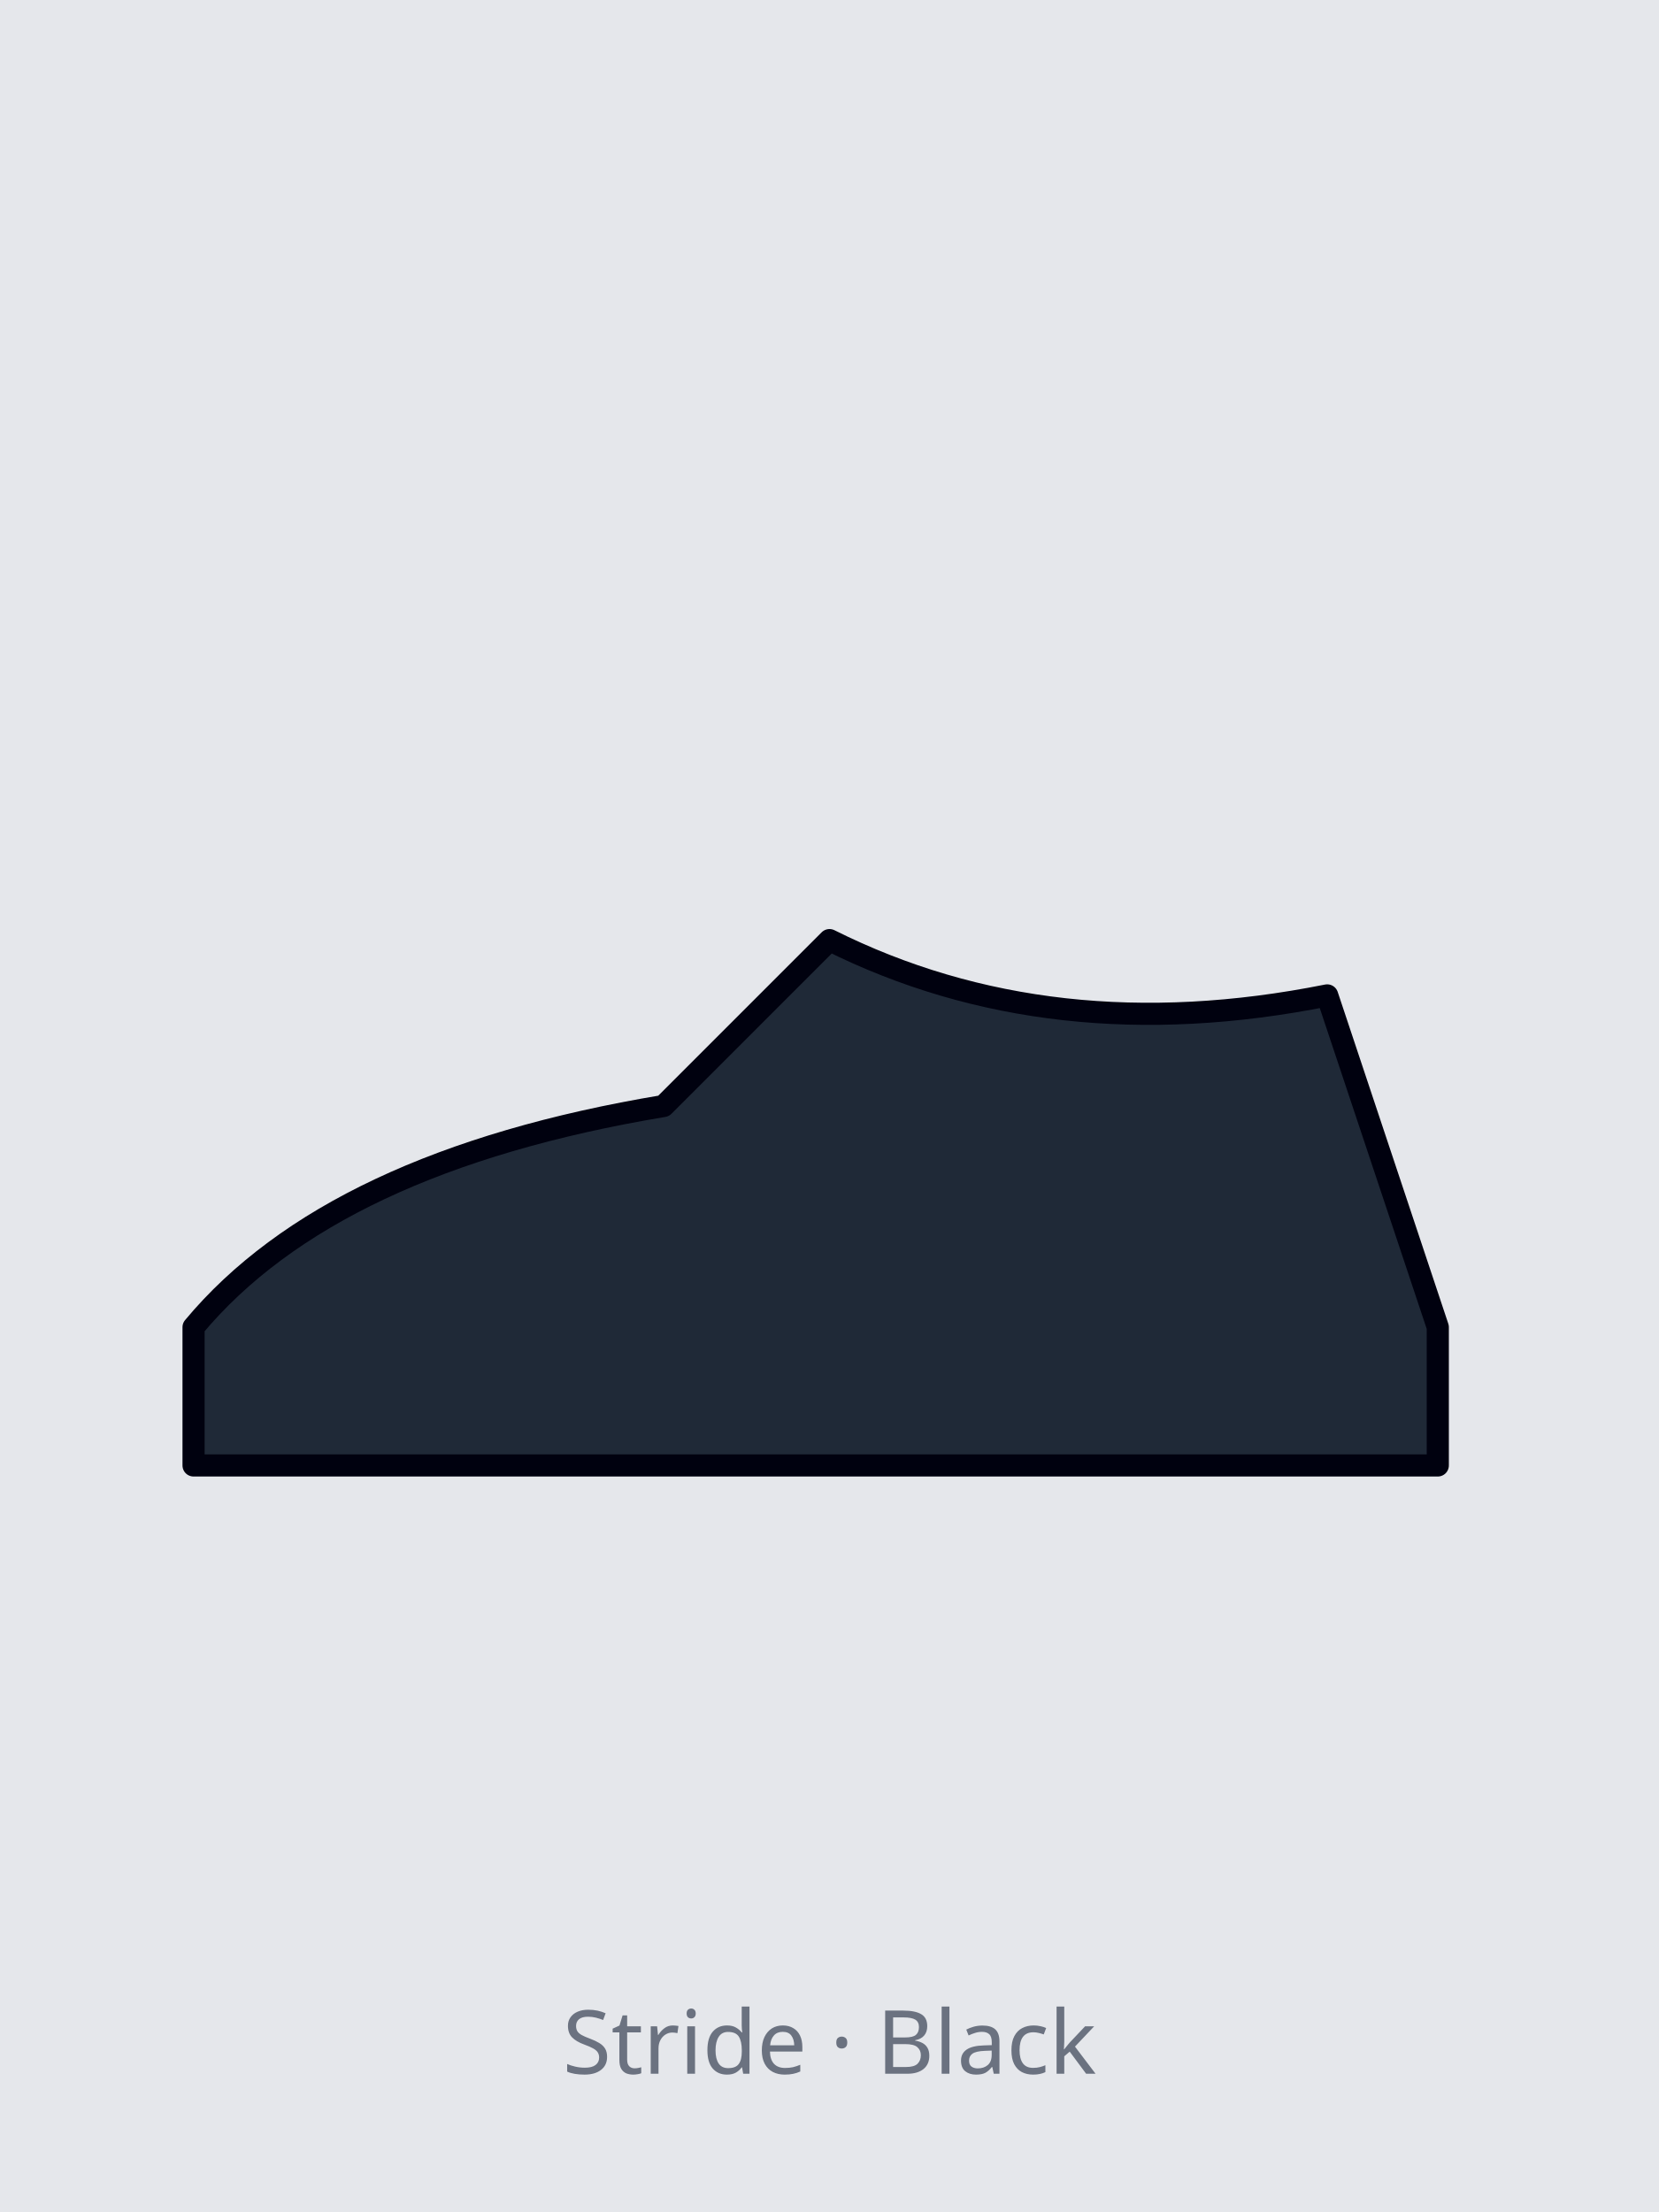
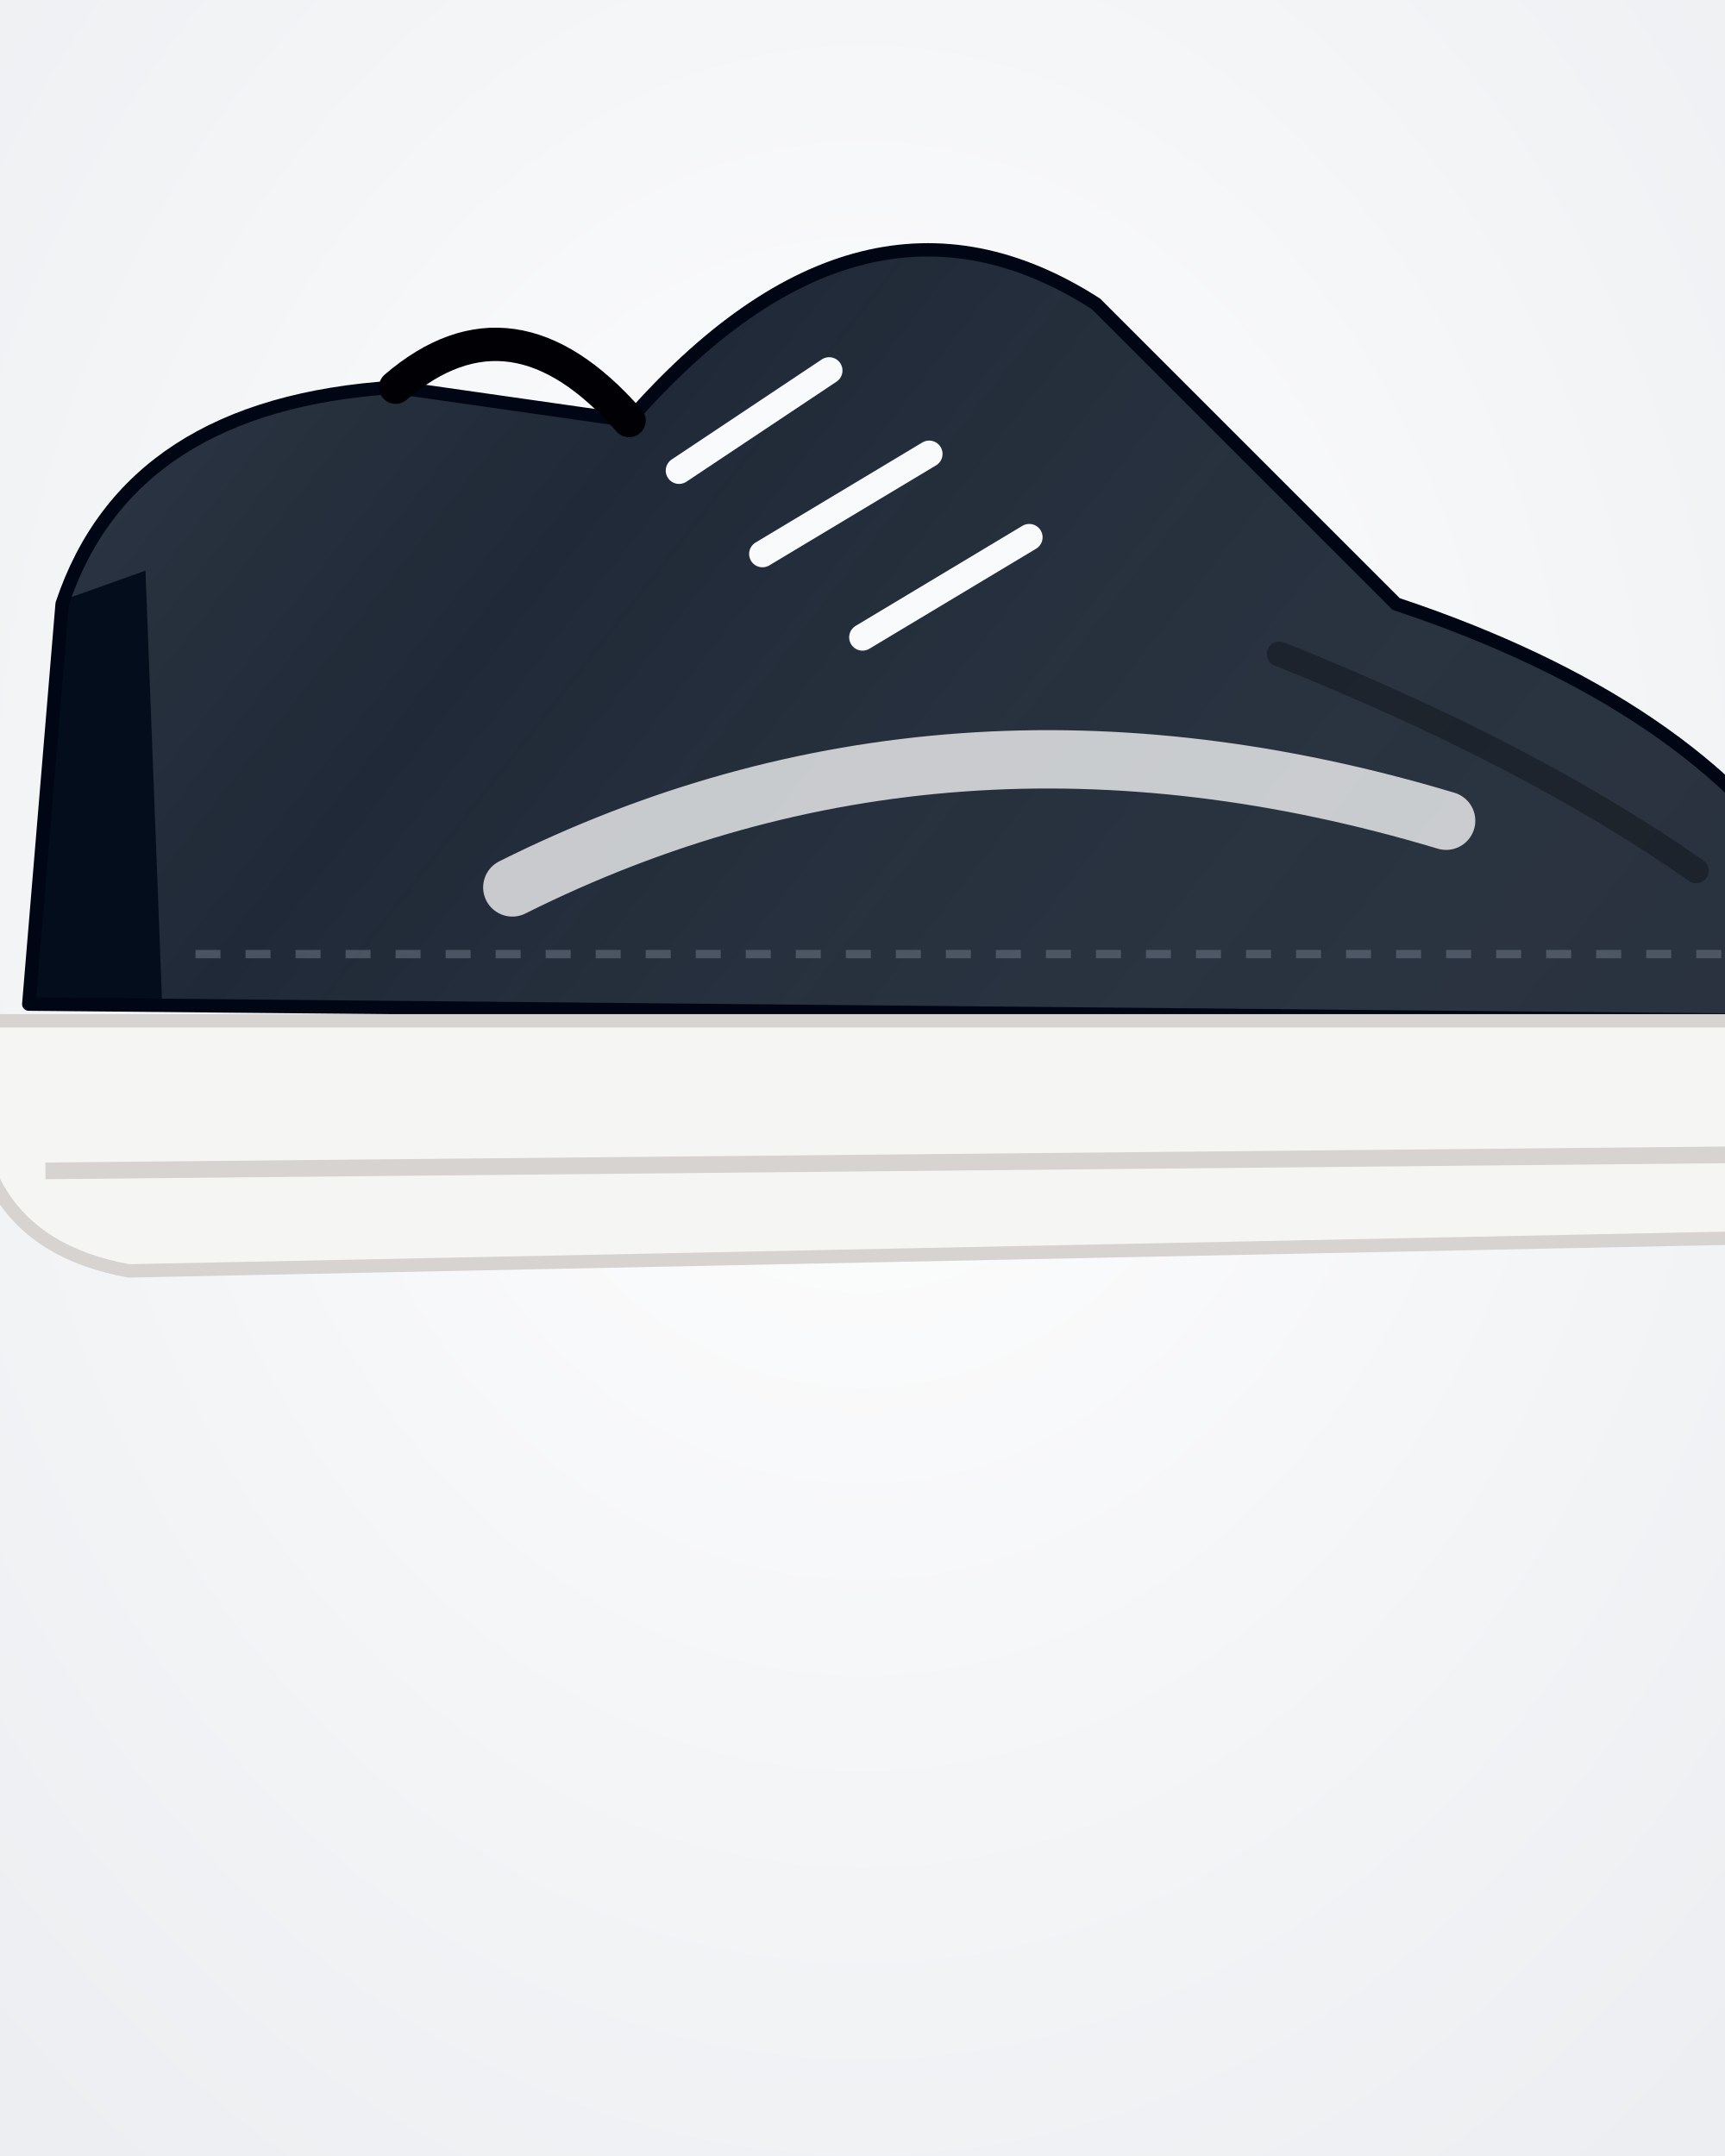
- <svg xmlns="http://www.w3.org/2000/svg" viewBox="0 0 300 400" width="600" height="800">
-   <rect width="300" height="400" fill="#e5e7eb" />
-   <g transform="translate(0,50) scale(-1,1) translate(-300,0)">
-     <path d="M40 190 L60 130 Q110 140 150 120 L180 150 Q240 160 265 190 L265 215 L40 215 Z" fill="#1f2937" stroke="#00010f" stroke-width="4" stroke-linejoin="round" fill-rule="evenodd" />
+ <svg xmlns="http://www.w3.org/2000/svg" viewBox="0 0 300 375" width="600" height="750">
+   <defs>
+     <radialGradient id="bg" cx="50%" cy="40%" r="75%">
+       <stop offset="0" stop-color="#ffffff" />
+       <stop offset="1" stop-color="#eceef1" />
+     </radialGradient>
+     <linearGradient id="light" x1="0" x2="1" y1="0" y2="1">
+       <stop offset="0" stop-color="#ffffff" stop-opacity="0.22" />
+       <stop offset="0.45" stop-color="#ffffff" stop-opacity="0" />
+       <stop offset="1" stop-color="#000000" stop-opacity="0.22" />
+     </linearGradient>
+     <linearGradient id="metal" x1="0" x2="1" y1="0" y2="1">
+       <stop offset="0" stop-color="#f4f4f5" />
+       <stop offset="0.5" stop-color="#a1a1aa" />
+       <stop offset="1" stop-color="#e4e4e7" />
+     </linearGradient>
+     <radialGradient id="floor" cx="50%" cy="50%" r="50%">
+       <stop offset="0" stop-color="#000" stop-opacity="0.18" />
+       <stop offset="1" stop-color="#000" stop-opacity="0" />
+     </radialGradient>
+   </defs>
+   <rect width="300" height="375" fill="url(#bg)" />
+   <g transform="translate(150 150) scale(1.45) translate(-150 -235)">
+     <clipPath id="clip67">
+       <path d="M50 252 L54 204 Q62 180 94 178 L122 182 Q150 150 178 168 L214 204 Q250 216 264 238 L264 254 Z" />
+     </clipPath>
+     <path d="M50 252 L54 204 Q62 180 94 178 L122 182 Q150 150 178 168 L214 204 Q250 216 264 238 L264 254 Z" fill="#1f2937" />
+     <g clip-path="url(#clip67)">
+       <rect x="0" y="0" width="300" height="375" fill="url(#light)" />
+       <path d="M50 252 L50 205 L64 200 L66 252 Z" fill="#030d1b" />
+       <path d="M108 238 Q160 212 220 230" fill="none" stroke="#ffffff" stroke-width="7" stroke-linecap="round" opacity="0.75" />
+       <path d="M70 246 L258 246" fill="none" stroke="#656f7d" stroke-width="1" stroke-dasharray="3 3" opacity="0.6" />
+       <path d="M200 210 Q230 222 250 236" fill="none" stroke="#000000" stroke-width="3" stroke-linecap="round" opacity="0.3" />
+     </g>
+     <path d="M50 252 L54 204 Q62 180 94 178 L122 182 Q150 150 178 168 L214 204 Q250 216 264 238 L264 254 Z" fill="none" stroke="#000614" stroke-width="1.6" stroke-linejoin="round" />
+     <path d="M94 178 Q108 166 122 182" fill="none" stroke="#000005" stroke-width="4" stroke-linecap="round" />
+     <g stroke="#f8fafc" stroke-width="3.2" stroke-linecap="round">
+       <path d="M128 188 L146 176" />
+       <path d="M138 198 L158 186" />
+       <path d="M150 208 L170 196" />
+     </g>
+     <path d="M44 254 L266 254 Q272 270 258 280 L62 284 Q40 280 44 254 Z" fill="#f5f5f4" stroke="#d6d3d1" stroke-width="1.6" />
+     <path d="M52 272 L262 270" stroke="#d6d3d1" stroke-width="2" />
  </g>
-   <text x="150" y="375" text-anchor="middle" font-family="sans-serif" font-size="16" fill="#6b7280">Stride · Black</text>
</svg>
